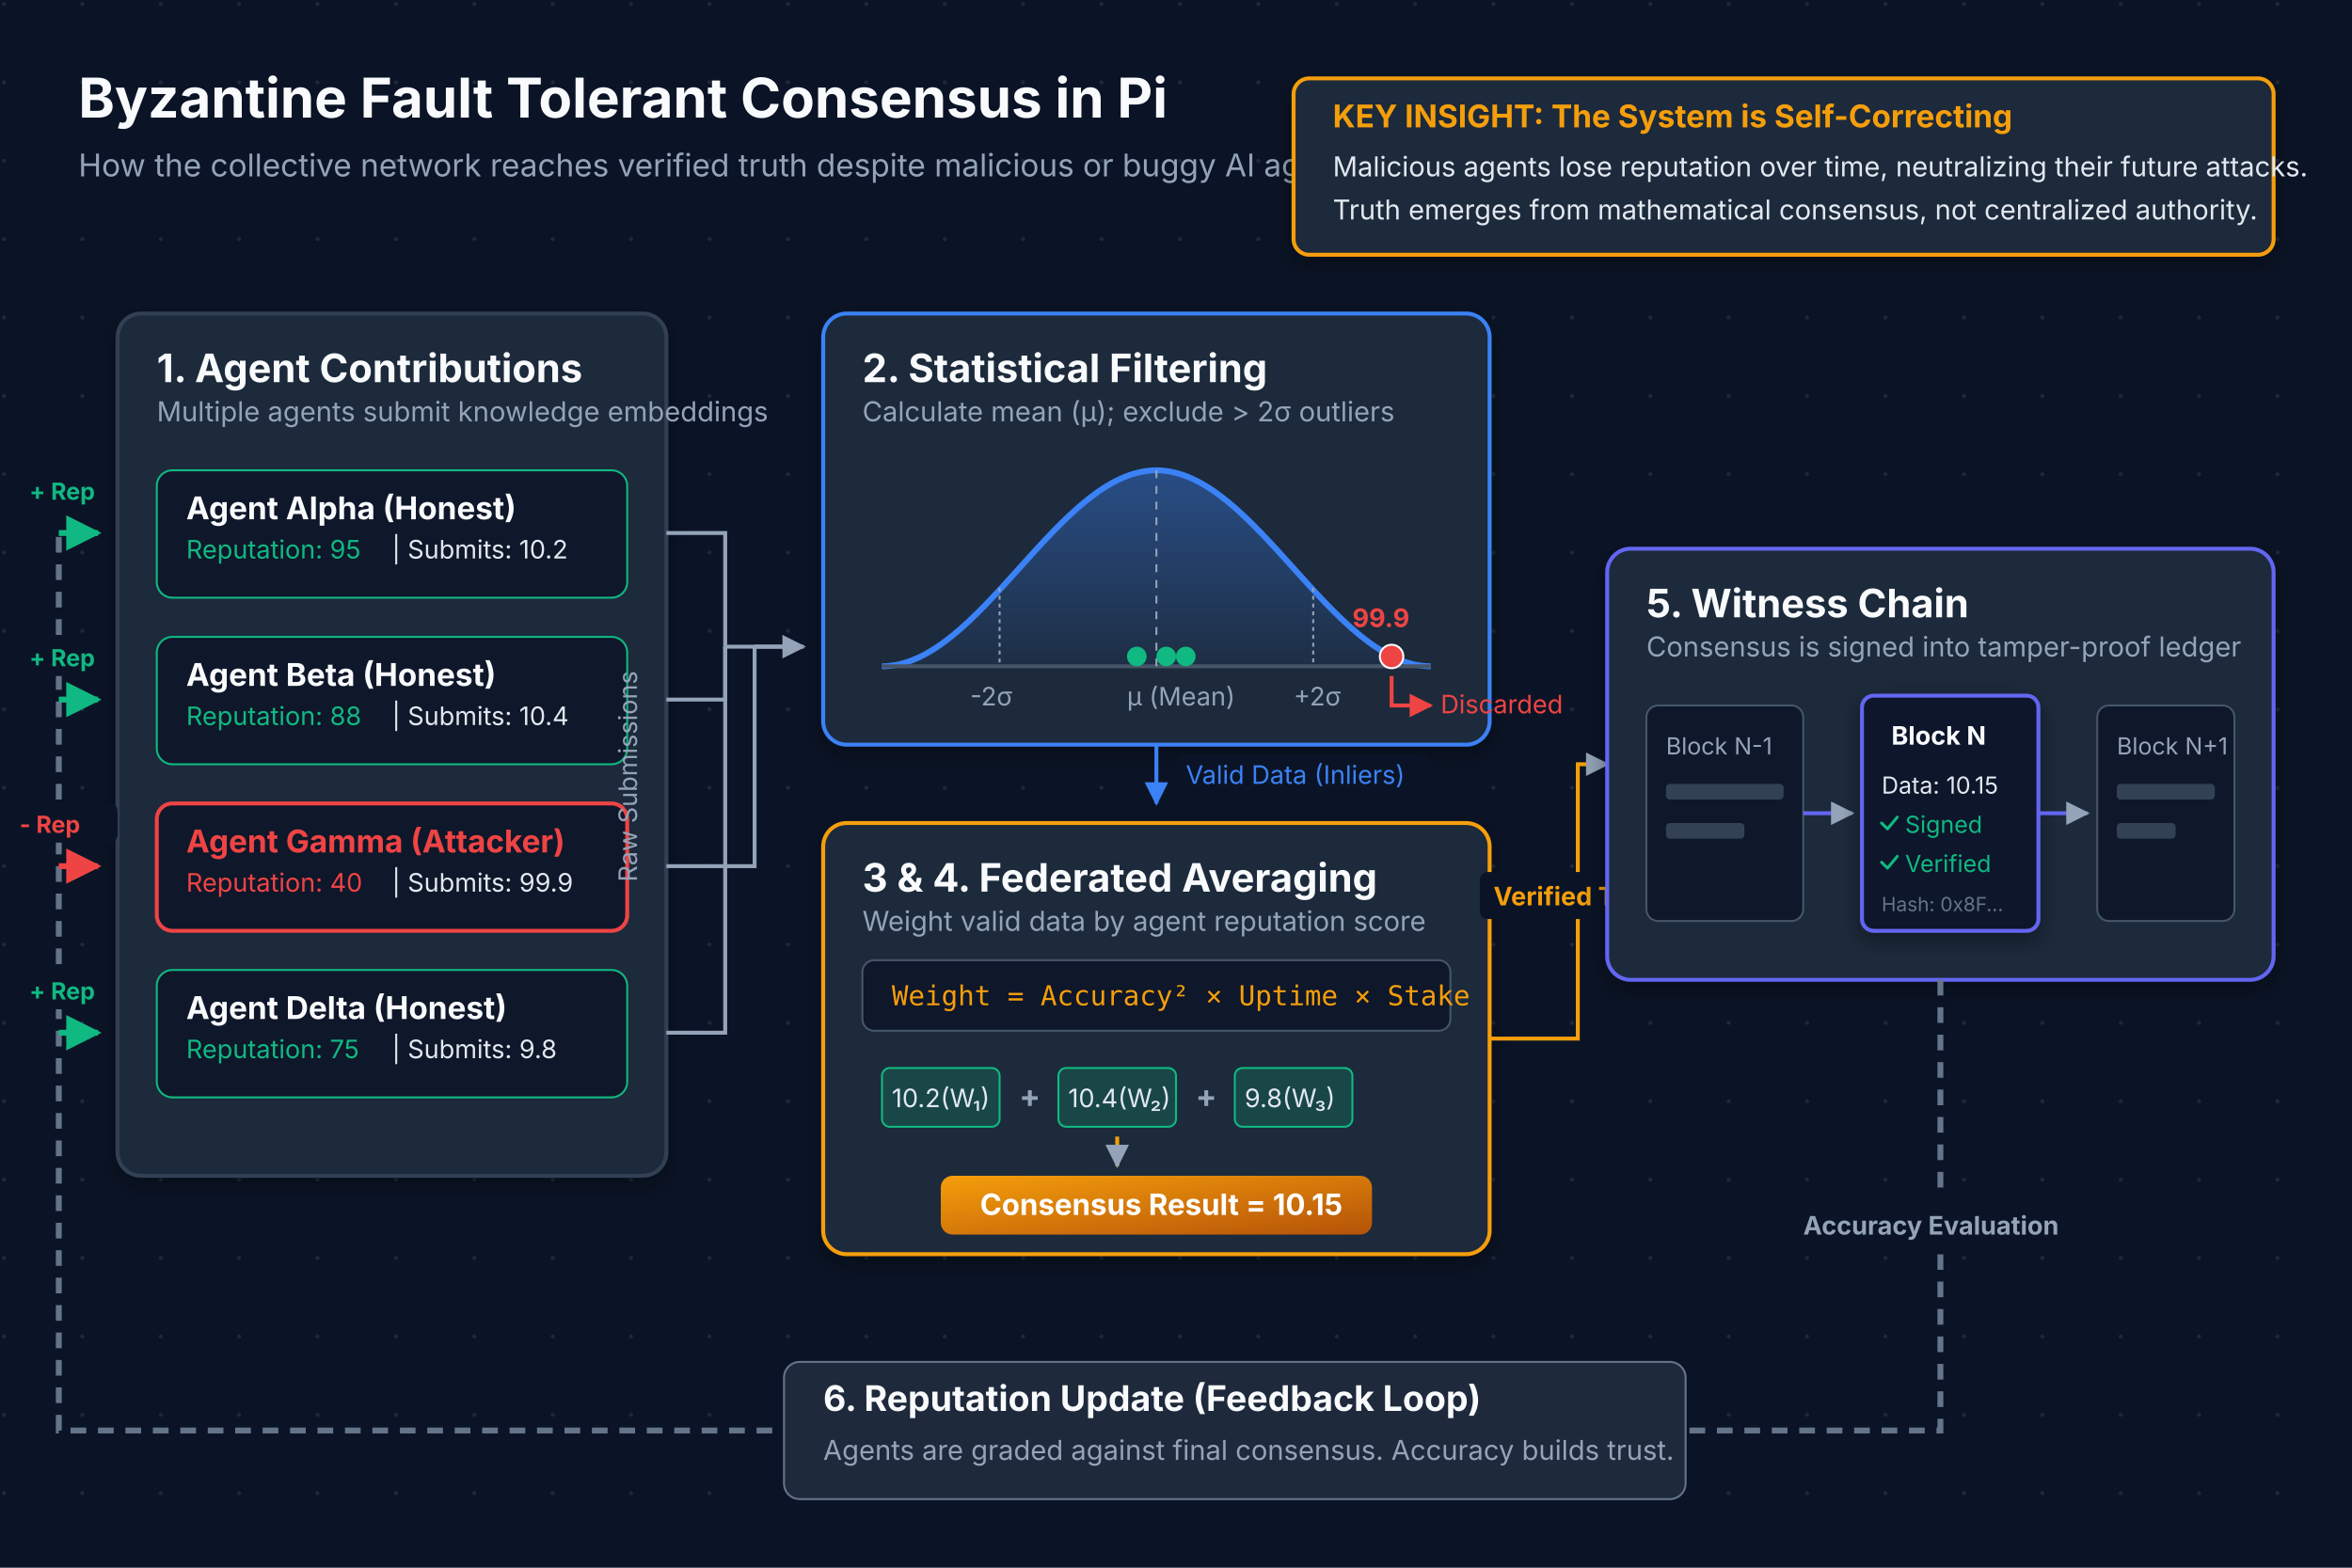
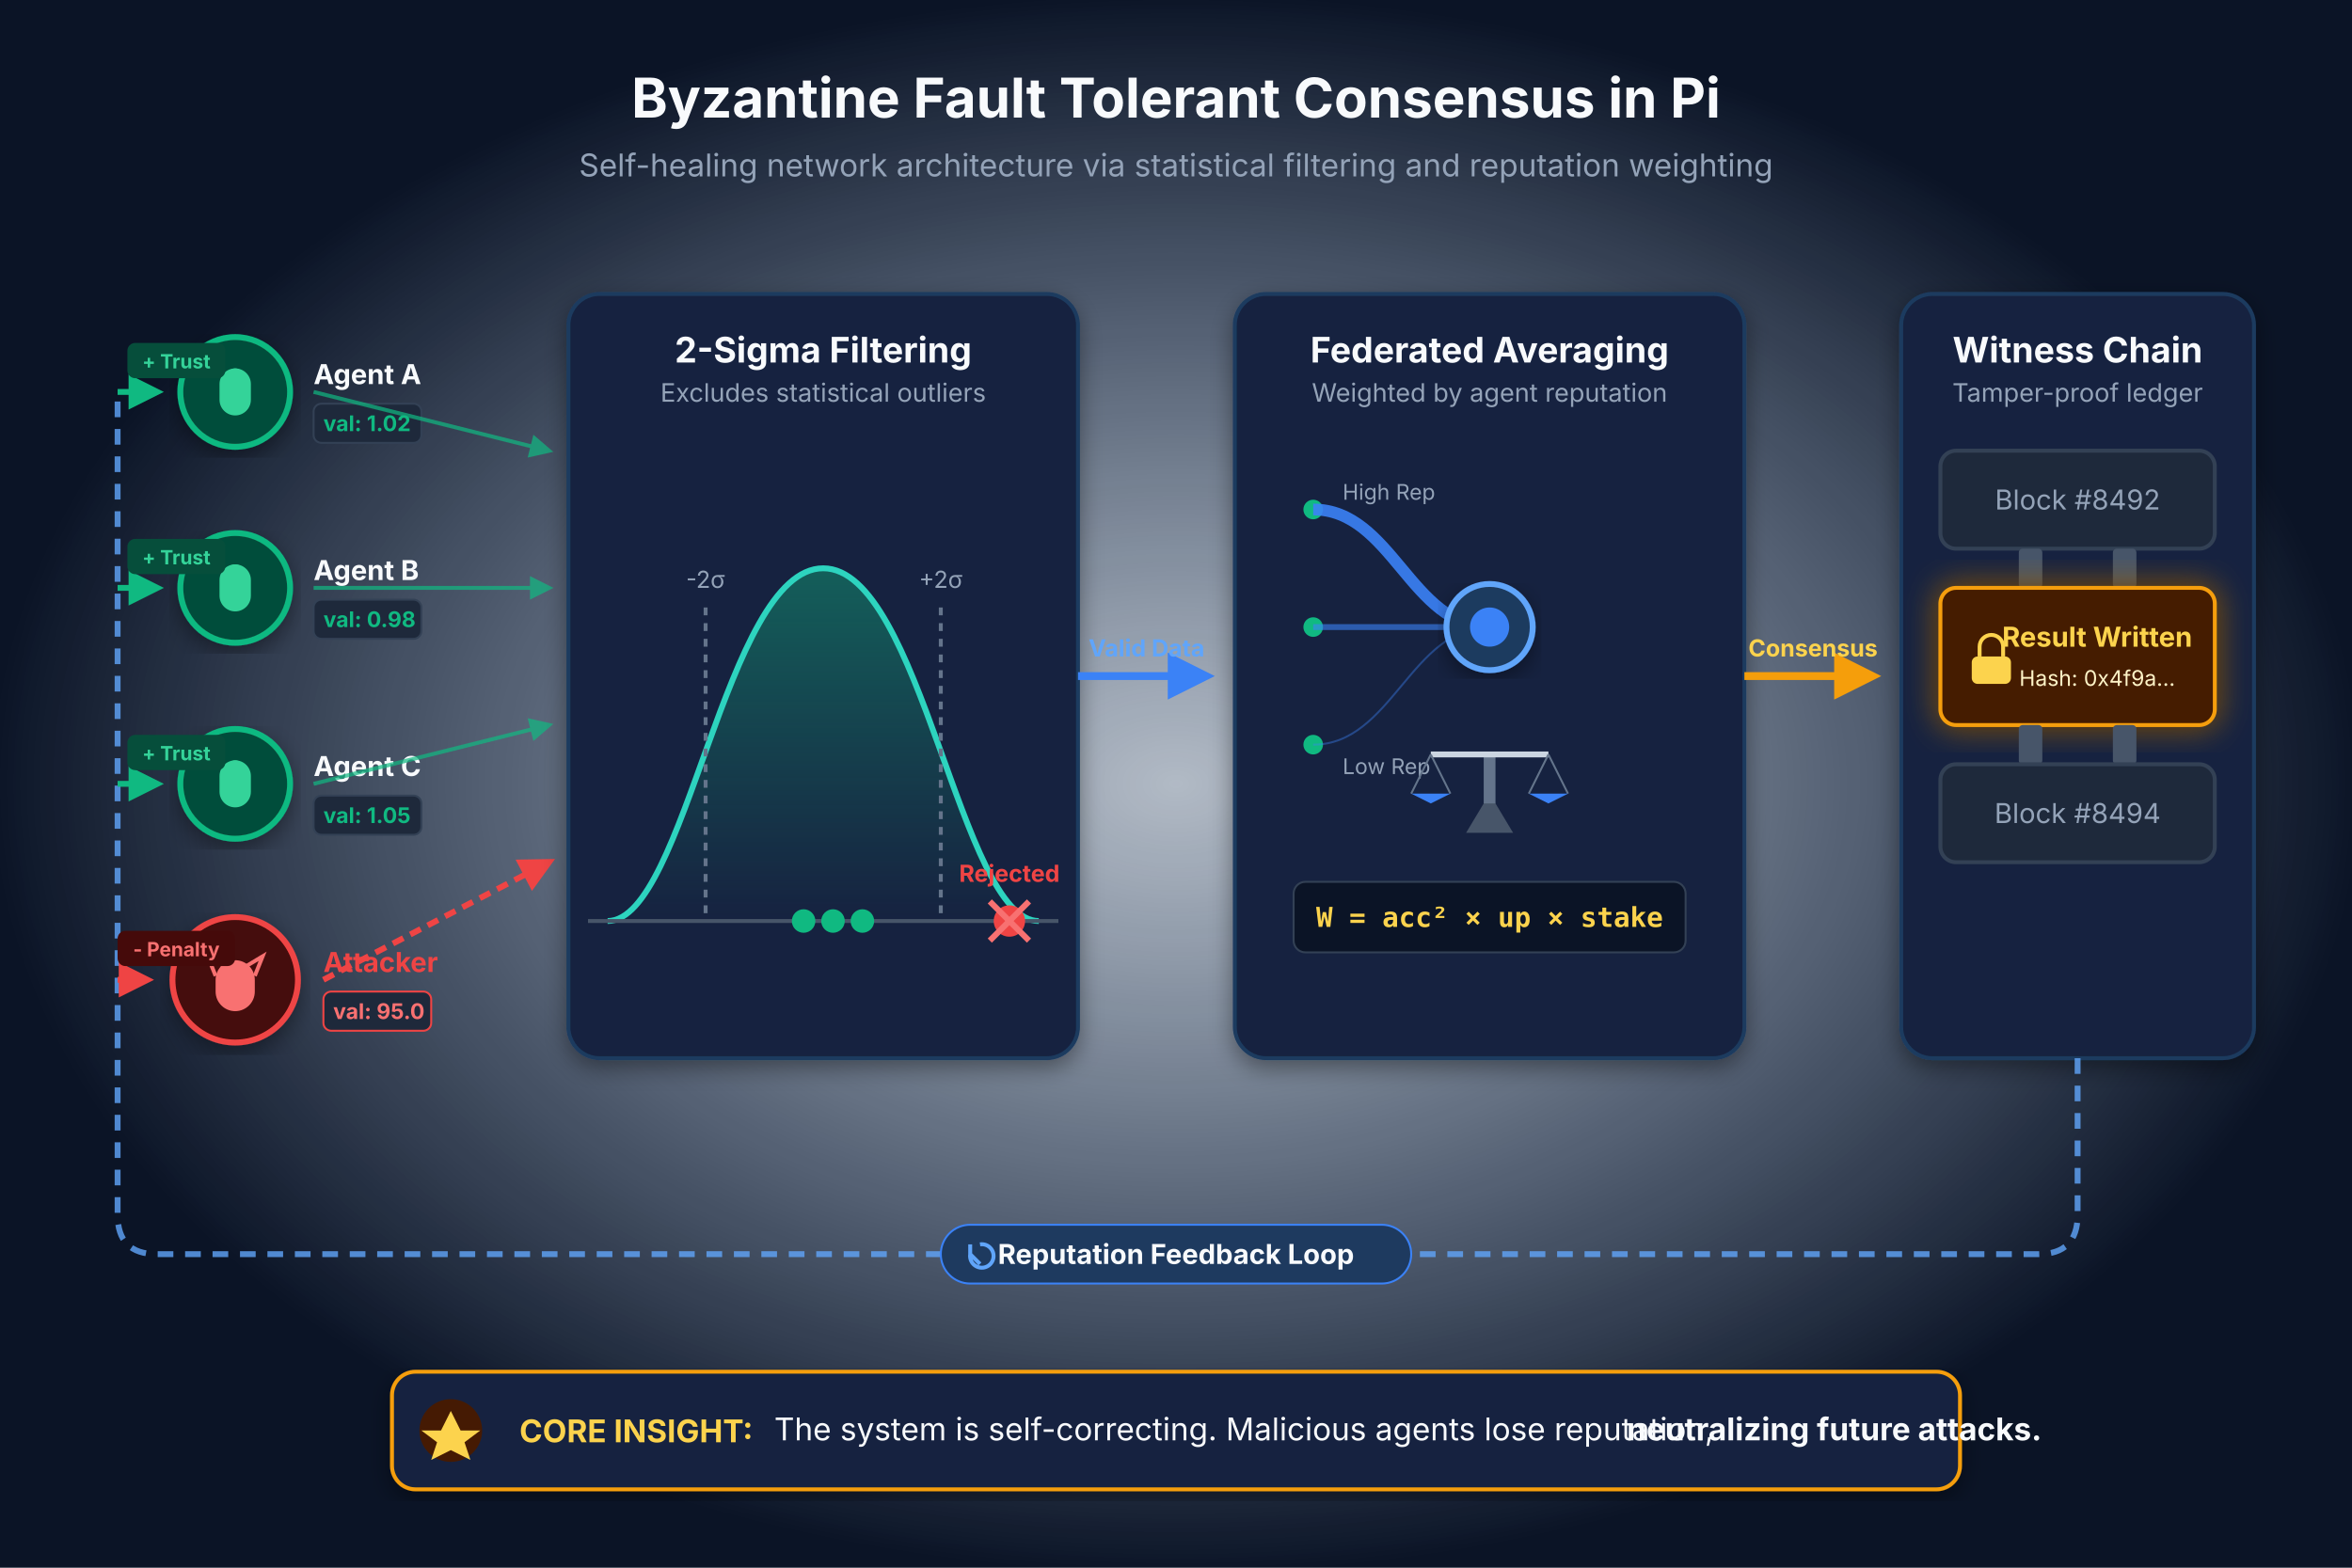
<svg xmlns="http://www.w3.org/2000/svg" viewBox="0 0 1200 800" width="1200" height="800" style="background-color: #0B1426; font-family: system-ui, -apple-system, sans-serif;">
  <defs>
-     <pattern id="grid" width="40" height="40" patternUnits="userSpaceOnUse">
-       <circle cx="2" cy="2" r="1" fill="#1E293B" />
-     </pattern>
-     <linearGradient id="blueGrad" x1="0%" y1="0%" x2="100%" y2="100%">
-       <stop offset="0%" stop-color="#3B82F6" />
-       <stop offset="100%" stop-color="#1D4ED8" />
+     <radialGradient id="bg-glow" cx="50%" cy="50%" r="50%">
+       <stop offset="0%" stop-color="#1E3A5F" stop-opacity="0.3" />
+       <stop offset="100%" stop-color="#0B1426" stop-opacity="1" />
+     </radialGradient>
+     <linearGradient id="curve-fill" x1="0%" y1="0%" x2="0%" y2="100%">
+       <stop offset="0%" stop-color="#10B981" stop-opacity="0.4" />
+       <stop offset="100%" stop-color="#10B981" stop-opacity="0.0" />
    </linearGradient>
-     <linearGradient id="amberGrad" x1="0%" y1="0%" x2="100%" y2="100%">
-       <stop offset="0%" stop-color="#F59E0B" />
-       <stop offset="100%" stop-color="#B45309" />
-     </linearGradient>
-     <linearGradient id="greenGrad" x1="0%" y1="0%" x2="100%" y2="100%">
-       <stop offset="0%" stop-color="#10B981" />
-       <stop offset="100%" stop-color="#047857" />
-     </linearGradient>
-     <linearGradient id="redGrad" x1="0%" y1="0%" x2="100%" y2="100%">
-       <stop offset="0%" stop-color="#EF4444" />
-       <stop offset="100%" stop-color="#B91C1C" />
-     </linearGradient>
-     <linearGradient id="bellCurveGrad" x1="0%" y1="0%" x2="0%" y2="100%">
-       <stop offset="0%" stop-color="#3B82F6" stop-opacity="0.4" />
-       <stop offset="100%" stop-color="#3B82F6" stop-opacity="0.05" />
-     </linearGradient>
+     <marker id="arrow-green" viewBox="0 0 10 10" refX="8" refY="5" markerWidth="6" markerHeight="6" orient="auto">
+       <path d="M 0 0 L 10 5 L 0 10 Z" fill="#10B981" />
+     </marker>
+     <marker id="arrow-red" viewBox="0 0 10 10" refX="8" refY="5" markerWidth="6" markerHeight="6" orient="auto">
+       <path d="M 0 0 L 10 5 L 0 10 Z" fill="#EF4444" />
+     </marker>
+     <marker id="arrow-blue" viewBox="0 0 10 10" refX="8" refY="5" markerWidth="6" markerHeight="6" orient="auto">
+       <path d="M 0 0 L 10 5 L 0 10 Z" fill="#3B82F6" />
+     </marker>
+     <marker id="arrow-gold" viewBox="0 0 10 10" refX="8" refY="5" markerWidth="6" markerHeight="6" orient="auto">
+       <path d="M 0 0 L 10 5 L 0 10 Z" fill="#F59E0B" />
+     </marker>
    <filter id="shadow" x="-10%" y="-10%" width="120%" height="120%">
      <feDropShadow dx="0" dy="4" stdDeviation="6" flood-color="#000000" flood-opacity="0.4" />
    </filter>
-     <marker id="arrow" viewBox="0 0 10 10" refX="9" refY="5" markerWidth="6" markerHeight="6" orient="auto">
-       <path d="M 0 0 L 10 5 L 0 10 z" fill="#94A3B8" />
-     </marker>
-     <marker id="arrowBlue" viewBox="0 0 10 10" refX="9" refY="5" markerWidth="6" markerHeight="6" orient="auto">
-       <path d="M 0 0 L 10 5 L 0 10 z" fill="#3B82F6" />
-     </marker>
-     <marker id="arrowGreen" viewBox="0 0 10 10" refX="9" refY="5" markerWidth="6" markerHeight="6" orient="auto">
-       <path d="M 0 0 L 10 5 L 0 10 z" fill="#10B981" />
-     </marker>
-     <marker id="arrowRed" viewBox="0 0 10 10" refX="9" refY="5" markerWidth="6" markerHeight="6" orient="auto">
-       <path d="M 0 0 L 10 5 L 0 10 z" fill="#EF4444" />
-     </marker>
+     <filter id="glow-gold" x="-20%" y="-20%" width="140%" height="140%">
+       <feGaussianBlur stdDeviation="8" result="blur" />
+       <feComposite in="SourceGraphic" in2="blur" operator="over" />
+     </filter>
  </defs>
-   <rect width="1200" height="800" fill="#0B1426" />
-   <rect width="1200" height="800" fill="url(#grid)" />
-   <g transform="translate(40, 40)">
-     <text x="0" y="20" font-size="28" font-weight="bold" fill="#F8FAFC">Byzantine Fault Tolerant Consensus in Pi</text>
-     <text x="0" y="50" font-size="16" fill="#94A3B8">How the collective network reaches verified truth despite malicious or buggy AI agents.</text>
-     <rect x="620" y="0" width="500" height="90" rx="8" fill="#1E293B" stroke="#F59E0B" stroke-width="2" filter="url(#shadow)" />
-     <text x="640" y="25" font-size="16" font-weight="bold" fill="#F59E0B">KEY INSIGHT: The System is Self-Correcting</text>
-     <text x="640" y="50" font-size="14" fill="#E2E8F0">Malicious agents lose reputation over time, neutralizing their future attacks.</text>
-     <text x="640" y="72" font-size="14" fill="#E2E8F0">Truth emerges from mathematical consensus, not centralized authority.</text>
+   <rect width="1200" height="800" fill="url(#bg-glow)" />
+   <text x="600" y="60" font-size="28" font-weight="bold" fill="#F8FAFC" text-anchor="middle">Byzantine Fault Tolerant Consensus in Pi</text>
+   <text x="600" y="90" font-size="16" fill="#94A3B8" text-anchor="middle">Self-healing network architecture via statistical filtering and reputation weighting</text>
+   <g transform="translate(120, 200)">
+     <circle cx="0" cy="0" r="28" fill="#064E3B" stroke="#10B981" stroke-width="3" filter="url(#shadow)" />
+     <path d="M -8 -4 A 8 8 0 0 1 8 -4 V 4 A 8 8 0 0 1 -8 4 Z" fill="#34D399" />
+     <circle cx="0" cy="-8" r="4" fill="#34D399" />
+     <text x="40" y="-4" font-size="14" font-weight="bold" fill="#F8FAFC">Agent A</text>
+     <rect x="40" y="6" width="55" height="20" rx="4" fill="#1E293B" stroke="#334155" />
+     <text x="45" y="20" font-size="11" fill="#10B981" font-weight="bold">val: 1.02</text>
  </g>
-   <g transform="translate(60, 160)">
-     <rect x="0" y="0" width="280" height="440" rx="12" fill="#1E293B" stroke="#334155" stroke-width="2" filter="url(#shadow)" />
-     <text x="20" y="35" font-size="20" font-weight="bold" fill="#F8FAFC">1. Agent Contributions</text>
-     <text x="20" y="55" font-size="14" fill="#94A3B8">Multiple agents submit knowledge embeddings</text>
-     <rect x="20" y="80" width="240" height="65" rx="8" fill="#0F172A" stroke="#10B981" stroke-width="1" />
-     <text x="35" y="105" font-size="16" font-weight="bold" fill="#F8FAFC">Agent Alpha (Honest)</text>
-     <text x="35" y="125" font-size="13" fill="#10B981">Reputation: 95</text>
-     <text x="140" y="125" font-size="13" fill="#E2E8F0">| Submits: 10.2</text>
-     <rect x="20" y="165" width="240" height="65" rx="8" fill="#0F172A" stroke="#10B981" stroke-width="1" />
-     <text x="35" y="190" font-size="16" font-weight="bold" fill="#F8FAFC">Agent Beta (Honest)</text>
-     <text x="35" y="210" font-size="13" fill="#10B981">Reputation: 88</text>
-     <text x="140" y="210" font-size="13" fill="#E2E8F0">| Submits: 10.4</text>
-     <rect x="20" y="250" width="240" height="65" rx="8" fill="#0F172A" stroke="#EF4444" stroke-width="2" />
-     <text x="35" y="275" font-size="16" font-weight="bold" fill="#EF4444">Agent Gamma (Attacker)</text>
-     <text x="35" y="295" font-size="13" fill="#EF4444">Reputation: 40</text>
-     <text x="140" y="295" font-size="13" fill="#E2E8F0">| Submits: 99.9</text>
-     <rect x="20" y="335" width="240" height="65" rx="8" fill="#0F172A" stroke="#10B981" stroke-width="1" />
-     <text x="35" y="360" font-size="16" font-weight="bold" fill="#F8FAFC">Agent Delta (Honest)</text>
-     <text x="35" y="380" font-size="13" fill="#10B981">Reputation: 75</text>
-     <text x="140" y="380" font-size="13" fill="#E2E8F0">| Submits: 9.8</text>
+   <g transform="translate(120, 300)">
+     <circle cx="0" cy="0" r="28" fill="#064E3B" stroke="#10B981" stroke-width="3" filter="url(#shadow)" />
+     <path d="M -8 -4 A 8 8 0 0 1 8 -4 V 4 A 8 8 0 0 1 -8 4 Z" fill="#34D399" />
+     <circle cx="0" cy="-8" r="4" fill="#34D399" />
+     <text x="40" y="-4" font-size="14" font-weight="bold" fill="#F8FAFC">Agent B</text>
+     <rect x="40" y="6" width="55" height="20" rx="4" fill="#1E293B" stroke="#334155" />
+     <text x="45" y="20" font-size="11" fill="#10B981" font-weight="bold">val: 0.98</text>
  </g>
-   <g stroke="#94A3B8" stroke-width="2" fill="none">
-     <path d="M 340 272 L 370 272 L 370 330 L 400 330" />
-     <path d="M 340 357 L 370 357 L 370 330" />
-     <path d="M 340 442 L 385 442 L 385 330" />
-     <path d="M 340 527 L 370 527 L 370 330" />
-     <path d="M 385 330 L 410 330" marker-end="url(#arrow)" />
+   <g transform="translate(120, 400)">
+     <circle cx="0" cy="0" r="28" fill="#064E3B" stroke="#10B981" stroke-width="3" filter="url(#shadow)" />
+     <path d="M -8 -4 A 8 8 0 0 1 8 -4 V 4 A 8 8 0 0 1 -8 4 Z" fill="#34D399" />
+     <circle cx="0" cy="-8" r="4" fill="#34D399" />
+     <text x="40" y="-4" font-size="14" font-weight="bold" fill="#F8FAFC">Agent C</text>
+     <rect x="40" y="6" width="55" height="20" rx="4" fill="#1E293B" stroke="#334155" />
+     <text x="45" y="20" font-size="11" fill="#10B981" font-weight="bold">val: 1.05</text>
  </g>
-   <text x="325" y="450" font-size="13" fill="#94A3B8" transform="rotate(-90, 325, 450)">Raw Submissions</text>
-   <g transform="translate(420, 160)">
-     <rect x="0" y="0" width="340" height="220" rx="12" fill="#1E293B" stroke="#3B82F6" stroke-width="2" filter="url(#shadow)" />
-     <text x="20" y="35" font-size="20" font-weight="bold" fill="#F8FAFC">2. Statistical Filtering</text>
-     <text x="20" y="55" font-size="14" fill="#94A3B8">Calculate mean (μ); exclude &gt; 2σ outliers</text>
-     <path d="M 30 180 C 80 180, 120 80, 170 80 C 220 80, 260 180, 310 180" fill="url(#bellCurveGrad)" stroke="#3B82F6" stroke-width="3" />
-     <line x1="30" y1="180" x2="310" y2="180" stroke="#475569" stroke-width="2" />
-     <line x1="170" y1="80" x2="170" y2="180" stroke="#94A3B8" stroke-width="1" stroke-dasharray="4,4" />
-     <text x="155" y="200" font-size="13" fill="#94A3B8">μ (Mean)</text>
-     <line x1="90" y1="140" x2="90" y2="180" stroke="#94A3B8" stroke-width="1" stroke-dasharray="2,2" />
-     <text x="75" y="200" font-size="13" fill="#94A3B8">-2σ</text>
-     <line x1="250" y1="140" x2="250" y2="180" stroke="#94A3B8" stroke-width="1" stroke-dasharray="2,2" />
-     <text x="240" y="200" font-size="13" fill="#94A3B8">+2σ</text>
-     <circle cx="160" cy="175" r="5" fill="#10B981" />
-     <circle cx="175" cy="175" r="5" fill="#10B981" />
-     <circle cx="185" cy="175" r="5" fill="#10B981" />
-     <circle cx="290" cy="175" r="6" fill="#EF4444" stroke="#FFFFFF" stroke-width="1" />
-     <text x="270" y="160" font-size="13" font-weight="bold" fill="#EF4444">99.9</text>
-     <path d="M 290 185 L 290 200 L 310 200" stroke="#EF4444" stroke-width="2" fill="none" marker-end="url(#arrowRed)" />
-     <text x="315" y="204" font-size="13" fill="#EF4444">Discarded</text>
+   <g transform="translate(120, 500)">
+     <circle cx="0" cy="0" r="32" fill="#450A0A" stroke="#EF4444" stroke-width="3" filter="url(#shadow)" />
+     <path d="M -10 -2 L -14 -12 L -4 -6 M 10 -2 L 14 -12 L 4 -6" stroke="#F87171" stroke-width="2" fill="none" />
+     <path d="M -10 0 A 10 10 0 0 1 10 0 V 6 A 10 10 0 0 1 -10 6 Z" fill="#F87171" />
+     <text x="45" y="-4" font-size="14" font-weight="bold" fill="#EF4444">Attacker</text>
+     <rect x="45" y="6" width="55" height="20" rx="4" fill="#1E293B" stroke="#EF4444" />
+     <text x="50" y="20" font-size="11" fill="#F87171" font-weight="bold">val: 95.0</text>
  </g>
-   <g stroke="#3B82F6" stroke-width="2" fill="none">
-     <path d="M 590 380 L 590 410" marker-end="url(#arrowBlue)" />
+   <path d="M 160 200 L 280 230" stroke="#10B981" stroke-width="2" marker-end="url(#arrow-green)" fill="none" opacity="0.7" />
+   <path d="M 160 300 L 280 300" stroke="#10B981" stroke-width="2" marker-end="url(#arrow-green)" fill="none" opacity="0.7" />
+   <path d="M 160 400 L 280 370" stroke="#10B981" stroke-width="2" marker-end="url(#arrow-green)" fill="none" opacity="0.7" />
+   <path d="M 165 500 L 280 440" stroke="#EF4444" stroke-width="3" marker-end="url(#arrow-red)" stroke-dasharray="6,4" fill="none" />
+   <rect x="290" y="150" width="260" height="390" rx="16" fill="#13233F" stroke="#1E3A5F" stroke-width="2" filter="url(#shadow)" />
+   <text x="420" y="185" font-size="18" font-weight="bold" fill="#F8FAFC" text-anchor="middle">2-Sigma Filtering</text>
+   <text x="420" y="205" font-size="13" fill="#94A3B8" text-anchor="middle">Excludes statistical outliers</text>
+   <g transform="translate(0, 30)">
+     <path d="M 310 440 C 350 440, 370 260, 420 260 C 470 260, 490 440, 530 440 Z" fill="url(#curve-fill)" />
+     <path d="M 310 440 C 350 440, 370 260, 420 260 C 470 260, 490 440, 530 440" stroke="#2DD4BF" stroke-width="3" fill="none" />
+     <line x1="300" y1="440" x2="540" y2="440" stroke="#475569" stroke-width="2" />
+     <line x1="360" y1="280" x2="360" y2="440" stroke="#64748B" stroke-dasharray="4,4" stroke-width="2" />
+     <line x1="480" y1="280" x2="480" y2="440" stroke="#64748B" stroke-dasharray="4,4" stroke-width="2" />
+     <text x="360" y="270" font-size="12" fill="#94A3B8" text-anchor="middle">-2σ</text>
+     <text x="480" y="270" font-size="12" fill="#94A3B8" text-anchor="middle">+2σ</text>
+     <circle cx="410" cy="440" r="6" fill="#10B981" />
+     <circle cx="425" cy="440" r="6" fill="#10B981" />
+     <circle cx="440" cy="440" r="6" fill="#10B981" />
+     <circle cx="515" cy="440" r="8" fill="#EF4444" />
+     <line x1="505" y1="430" x2="525" y2="450" stroke="#F87171" stroke-width="3" />
+     <line x1="525" y1="430" x2="505" y2="450" stroke="#F87171" stroke-width="3" />
+     <text x="515" y="420" font-size="12" font-weight="bold" fill="#EF4444" text-anchor="middle">Rejected</text>
  </g>
-   <rect x="600" y="385" width="130" height="20" rx="4" fill="#0B1426" />
-   <text x="605" y="400" font-size="13" fill="#3B82F6">Valid Data (Inliers)</text>
-   <g transform="translate(420, 420)">
-     <rect x="0" y="0" width="340" height="220" rx="12" fill="#1E293B" stroke="#F59E0B" stroke-width="2" filter="url(#shadow)" />
-     <text x="20" y="35" font-size="20" font-weight="bold" fill="#F8FAFC">3 &amp; 4. Federated Averaging</text>
-     <text x="20" y="55" font-size="14" fill="#94A3B8">Weight valid data by agent reputation score</text>
-     <rect x="20" y="70" width="300" height="36" rx="6" fill="#0F172A" stroke="#475569" stroke-width="1" />
-     <text x="35" y="93" font-size="14" font-family="monospace" fill="#F59E0B">Weight = Accuracy² × Uptime × Stake</text>
-     <rect x="30" y="125" width="60" height="30" rx="4" fill="#10B981" fill-opacity="0.2" stroke="#10B981" stroke-width="1" />
-     <text x="35" y="145" font-size="13" fill="#E2E8F0">10.2(W₁)</text>
-     <text x="100" y="145" font-size="16" font-weight="bold" fill="#94A3B8">+</text>
-     <rect x="120" y="125" width="60" height="30" rx="4" fill="#10B981" fill-opacity="0.2" stroke="#10B981" stroke-width="1" />
-     <text x="125" y="145" font-size="13" fill="#E2E8F0">10.4(W₂)</text>
-     <text x="190" y="145" font-size="16" font-weight="bold" fill="#94A3B8">+</text>
-     <rect x="210" y="125" width="60" height="30" rx="4" fill="#10B981" fill-opacity="0.2" stroke="#10B981" stroke-width="1" />
-     <text x="215" y="145" font-size="13" fill="#E2E8F0">9.8(W₃)</text>
-     <path d="M 150 160 L 150 175" stroke="#F59E0B" stroke-width="2" fill="none" marker-end="url(#arrow)" />
-     <rect x="60" y="180" width="220" height="30" rx="6" fill="url(#amberGrad)" />
-     <text x="80" y="200" font-size="15" font-weight="bold" fill="#FFFFFF">Consensus Result = 10.15</text>
+   <path d="M 550 345 L 615 345" stroke="#3B82F6" stroke-width="4" marker-end="url(#arrow-blue)" fill="none" />
+   <text x="585" y="335" font-size="12" font-weight="bold" fill="#60A5FA" text-anchor="middle">Valid Data</text>
+   <rect x="630" y="150" width="260" height="390" rx="16" fill="#13233F" stroke="#1E3A5F" stroke-width="2" filter="url(#shadow)" />
+   <text x="760" y="185" font-size="18" font-weight="bold" fill="#F8FAFC" text-anchor="middle">Federated Averaging</text>
+   <text x="760" y="205" font-size="13" fill="#94A3B8" text-anchor="middle">Weighted by agent reputation</text>
+   <g transform="translate(0, 20)">
+     <circle cx="670" cy="240" r="5" fill="#10B981" />
+     <path d="M 670 240 C 710 240, 720 300, 760 300" stroke="#3B82F6" stroke-width="6" fill="none" opacity="0.9" />
+     <text x="685" y="235" font-size="11" fill="#94A3B8">High Rep</text>
+     <circle cx="670" cy="300" r="5" fill="#10B981" />
+     <path d="M 670 300 L 760 300" stroke="#3B82F6" stroke-width="3" fill="none" opacity="0.6" />
+     <circle cx="670" cy="360" r="5" fill="#10B981" />
+     <path d="M 670 360 C 710 360, 720 300, 760 300" stroke="#3B82F6" stroke-width="1" fill="none" opacity="0.4" />
+     <text x="685" y="375" font-size="11" fill="#94A3B8">Low Rep</text>
+     <circle cx="760" cy="300" r="22" fill="#1E3A5F" stroke="#60A5FA" stroke-width="3" filter="url(#shadow)" />
+     <circle cx="760" cy="300" r="10" fill="#3B82F6" />
+     <g transform="translate(760, 370)">
+       <path d="M 0 15 L -12 35 L 12 35 Z" fill="#475569" />
+       <rect x="-3" y="-5" width="6" height="25" fill="#64748B" />
+       <line x1="-30" y1="-5" x2="30" y2="-5" stroke="#CBD5E1" stroke-width="3" />
+       <line x1="-30" y1="-5" x2="-40" y2="15" stroke="#64748B" stroke-width="1" />
+       <line x1="-30" y1="-5" x2="-20" y2="15" stroke="#64748B" stroke-width="1" />
+       <path d="M -40 15 L -20 15 L -30 20 Z" fill="#3B82F6" />
+       <line x1="30" y1="-5" x2="20" y2="15" stroke="#64748B" stroke-width="1" />
+       <line x1="30" y1="-5" x2="40" y2="15" stroke="#64748B" stroke-width="1" />
+       <path d="M 20 15 L 40 15 L 30 20 Z" fill="#3B82F6" />
+     </g>
+     <rect x="660" y="430" width="200" height="36" rx="6" fill="#0B1426" stroke="#334155" />
+     <text x="760" y="453" font-size="14" font-family="monospace" font-weight="bold" fill="#FCD34D" text-anchor="middle">W = acc² × up × stake</text>
  </g>
-   <g stroke="#F59E0B" stroke-width="2" fill="none">
-     <path d="M 760 530 L 805 530 L 805 390 L 820 390" marker-end="url(#arrow)" />
+   <path d="M 890 345 L 955 345" stroke="#F59E0B" stroke-width="4" marker-end="url(#arrow-gold)" fill="none" />
+   <text x="925" y="335" font-size="12" font-weight="bold" fill="#FCD34D" text-anchor="middle">Consensus</text>
+   <rect x="970" y="150" width="180" height="390" rx="16" fill="#13233F" stroke="#1E3A5F" stroke-width="2" filter="url(#shadow)" />
+   <text x="1060" y="185" font-size="18" font-weight="bold" fill="#F8FAFC" text-anchor="middle">Witness Chain</text>
+   <text x="1060" y="205" font-size="13" fill="#94A3B8" text-anchor="middle">Tamper-proof ledger</text>
+   <g transform="translate(0, 10)">
+     <rect x="990" y="220" width="140" height="50" rx="8" fill="#1E293B" stroke="#334155" stroke-width="2" />
+     <text x="1060" y="250" font-size="14" fill="#94A3B8" text-anchor="middle">Block #8492</text>
+     <rect x="1030" y="270" width="12" height="20" fill="#475569" rx="2" />
+     <rect x="1078" y="270" width="12" height="20" fill="#475569" rx="2" />
+     <rect x="990" y="290" width="140" height="70" rx="8" fill="#451A03" stroke="#F59E0B" stroke-width="2" filter="url(#glow-gold)" />
+     <path d="M 1010 325 V 320 A 6 6 0 0 1 1022 320 V 325" stroke="#FCD34D" stroke-width="2" fill="none" />
+     <rect x="1006" y="325" width="20" height="14" rx="3" fill="#FCD34D" />
+     <text x="1070" y="320" font-size="14" font-weight="bold" fill="#FCD34D" text-anchor="middle">Result Written</text>
+     <text x="1070" y="340" font-size="11" fill="#FEF3C7" text-anchor="middle">Hash: 0x4f9a...</text>
+     <rect x="1030" y="360" width="12" height="20" fill="#475569" rx="2" />
+     <rect x="1078" y="360" width="12" height="20" fill="#475569" rx="2" />
+     <rect x="990" y="380" width="140" height="50" rx="8" fill="#1E293B" stroke="#334155" stroke-width="2" />
+     <text x="1060" y="410" font-size="14" fill="#94A3B8" text-anchor="middle">Block #8494</text>
  </g>
-   <rect x="755" y="445" width="100" height="24" rx="4" fill="#0B1426" />
-   <text x="762" y="462" font-size="13" font-weight="bold" fill="#F59E0B">Verified Truth</text>
-   <g transform="translate(820, 280)">
-     <rect x="0" y="0" width="340" height="220" rx="12" fill="#1E293B" stroke="#6366F1" stroke-width="2" filter="url(#shadow)" />
-     <text x="20" y="35" font-size="20" font-weight="bold" fill="#F8FAFC">5. Witness Chain</text>
-     <text x="20" y="55" font-size="14" fill="#94A3B8">Consensus is signed into tamper-proof ledger</text>
-     <rect x="20" y="80" width="80" height="110" rx="6" fill="#0F172A" stroke="#475569" stroke-width="1" />
-     <text x="30" y="105" font-size="12" fill="#94A3B8">Block N-1</text>
-     <rect x="30" y="120" width="60" height="8" rx="2" fill="#334155" />
-     <rect x="30" y="140" width="40" height="8" rx="2" fill="#334155" />
-     <path d="M 100 135 L 125 135" stroke="#6366F1" stroke-width="2" fill="none" marker-end="url(#arrow)" />
-     <rect x="130" y="75" width="90" height="120" rx="6" fill="#0F172A" stroke="#6366F1" stroke-width="2" filter="url(#shadow)" />
-     <text x="145" y="100" font-size="13" font-weight="bold" fill="#F8FAFC">Block N</text>
-     <text x="140" y="125" font-size="12" fill="#E2E8F0">Data: 10.15</text>
-     <g transform="translate(140, 136)">
-       <path d="M 0 4 L 3 7 L 8 1" fill="none" stroke="#10B981" stroke-width="1.5" stroke-linecap="round" stroke-linejoin="round" />
-     </g>
-     <text x="152" y="145" font-size="12" fill="#10B981">Signed</text>
-     <g transform="translate(140, 156)">
-       <path d="M 0 4 L 3 7 L 8 1" fill="none" stroke="#10B981" stroke-width="1.5" stroke-linecap="round" stroke-linejoin="round" />
-     </g>
-     <text x="152" y="165" font-size="12" fill="#10B981">Verified</text>
-     <text x="140" y="185" font-size="10" fill="#64748B">Hash: 0x8F...</text>
-     <path d="M 220 135 L 245 135" stroke="#6366F1" stroke-width="2" fill="none" marker-end="url(#arrow)" />
-     <rect x="250" y="80" width="70" height="110" rx="6" fill="#0F172A" stroke="#475569" stroke-width="1" />
-     <text x="260" y="105" font-size="12" fill="#94A3B8">Block N+1</text>
-     <rect x="260" y="120" width="50" height="8" rx="2" fill="#334155" />
-     <rect x="260" y="140" width="30" height="8" rx="2" fill="#334155" />
-   </g>
-   <g stroke-width="3" fill="none" stroke-dasharray="8,6">
-     <path d="M 990 500 L 990 730 L 30 730 L 30 272" stroke="#64748B" />
-     <path d="M 30 272 L 50 272" stroke="#10B981" marker-end="url(#arrowGreen)" stroke-dasharray="none" />
-     <path d="M 30 357 L 50 357" stroke="#10B981" marker-end="url(#arrowGreen)" stroke-dasharray="none" />
-     <path d="M 30 442 L 50 442" stroke="#EF4444" marker-end="url(#arrowRed)" stroke-dasharray="none" />
-     <path d="M 30 527 L 50 527" stroke="#10B981" marker-end="url(#arrowGreen)" stroke-dasharray="none" />
-   </g>
-   <rect x="400" y="695" width="460" height="70" rx="8" fill="#1E293B" stroke="#64748B" stroke-width="1" />
-   <text x="420" y="720" font-size="18" font-weight="bold" fill="#F8FAFC">6. Reputation Update (Feedback Loop)</text>
-   <text x="420" y="745" font-size="14" fill="#94A3B8">Agents are graded against final consensus. Accuracy builds trust.</text>
-   <rect x="910" y="610" width="160" height="30" rx="4" fill="#0B1426" />
-   <text x="920" y="630" font-size="13" font-weight="bold" fill="#94A3B8">Accuracy Evaluation</text>
-   <rect x="10" y="240" width="45" height="20" rx="4" fill="#0B1426" />
-   <text x="15" y="255" font-size="12" font-weight="bold" fill="#10B981">+ Rep</text>
-   <rect x="10" y="325" width="45" height="20" rx="4" fill="#0B1426" />
-   <text x="15" y="340" font-size="12" font-weight="bold" fill="#10B981">+ Rep</text>
-   <rect x="5" y="410" width="55" height="20" rx="4" fill="#0B1426" />
-   <text x="10" y="425" font-size="12" font-weight="bold" fill="#EF4444">- Rep</text>
-   <rect x="10" y="495" width="45" height="20" rx="4" fill="#0B1426" />
-   <text x="15" y="510" font-size="12" font-weight="bold" fill="#10B981">+ Rep</text>
+   <path d="M 1060 540 L 1060 620 Q 1060 640 1040 640 L 80 640 Q 60 640 60 620 L 60 200" stroke="#60A5FA" stroke-width="3" stroke-dasharray="8,6" fill="none" opacity="0.8" />
+   <rect x="480" y="625" width="240" height="30" rx="15" fill="#1E3A5F" stroke="#3B82F6" />
+   <path d="M 500 635 A 6 6 0 1 1 495 640 L 495 635 M 495 640 L 500 645" stroke="#60A5FA" stroke-width="2" fill="none" />
+   <text x="600" y="645" font-size="14" font-weight="bold" fill="#F8FAFC" text-anchor="middle">Reputation Feedback Loop</text>
+   <path d="M 60 200 L 80 200" stroke="#10B981" stroke-width="3" marker-end="url(#arrow-green)" fill="none" />
+   <rect x="65" y="175" width="50" height="18" rx="4" fill="#064E3B" />
+   <text x="90" y="188" font-size="10" font-weight="bold" fill="#34D399" text-anchor="middle">+ Trust</text>
+   <path d="M 60 300 L 80 300" stroke="#10B981" stroke-width="3" marker-end="url(#arrow-green)" fill="none" />
+   <rect x="65" y="275" width="50" height="18" rx="4" fill="#064E3B" />
+   <text x="90" y="288" font-size="10" font-weight="bold" fill="#34D399" text-anchor="middle">+ Trust</text>
+   <path d="M 60 400 L 80 400" stroke="#10B981" stroke-width="3" marker-end="url(#arrow-green)" fill="none" />
+   <rect x="65" y="375" width="50" height="18" rx="4" fill="#064E3B" />
+   <text x="90" y="388" font-size="10" font-weight="bold" fill="#34D399" text-anchor="middle">+ Trust</text>
+   <path d="M 60 500 L 75 500" stroke="#EF4444" stroke-width="3" marker-end="url(#arrow-red)" fill="none" />
+   <rect x="60" y="475" width="60" height="18" rx="4" fill="#450A0A" />
+   <text x="90" y="488" font-size="10" font-weight="bold" fill="#F87171" text-anchor="middle">- Penalty</text>
+   <rect x="200" y="700" width="800" height="60" rx="12" fill="#13233F" stroke="#F59E0B" stroke-width="2" filter="url(#shadow)" />
+   <circle cx="230" cy="730" r="16" fill="#451A03" />
+   <path d="M 230 720 L 235 730 L 245 730 L 237 736 L 240 745 L 230 740 L 220 745 L 223 736 L 215 730 L 225 730 Z" fill="#FCD34D" />
+   <text x="265" y="736" font-size="16" font-weight="bold" fill="#FCD34D">CORE INSIGHT:</text>
+   <text x="395" y="735" font-size="16" fill="#F8FAFC">The system is self-correcting. Malicious agents lose reputation,</text>
+   <text x="830" y="735" font-size="16" font-weight="bold" fill="#F8FAFC">neutralizing future attacks.</text>
</svg>
